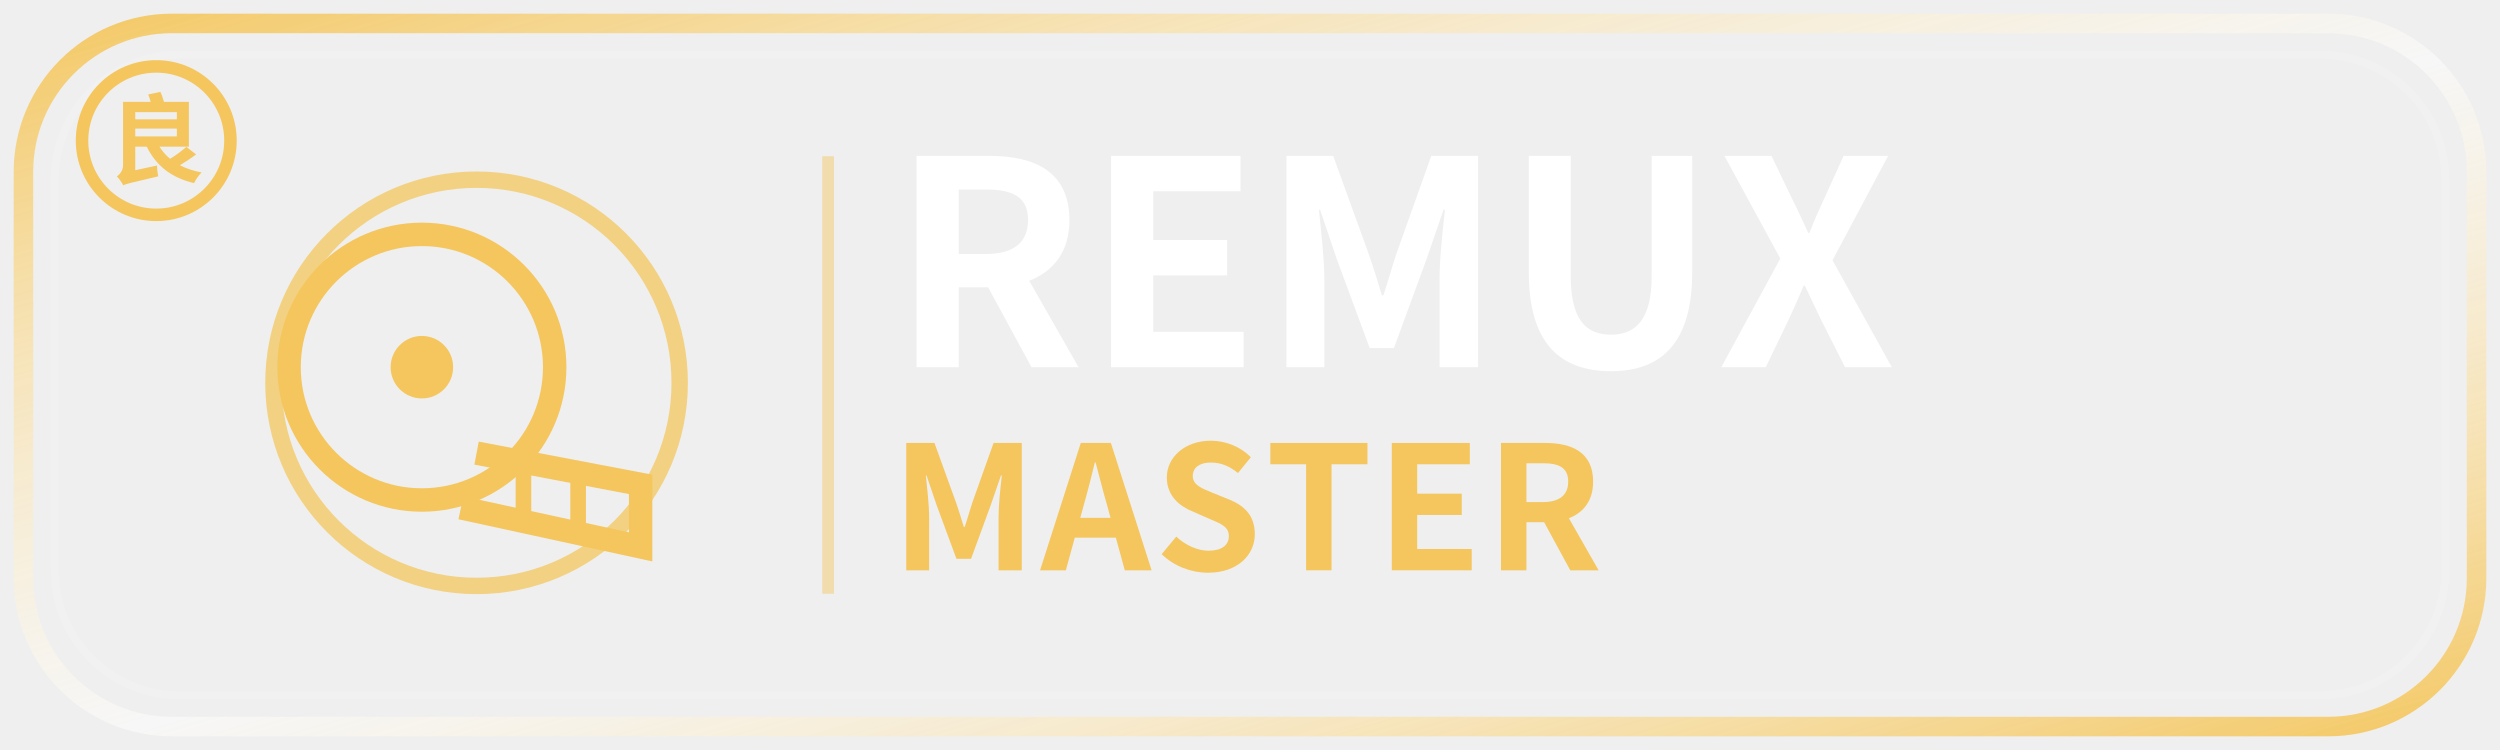
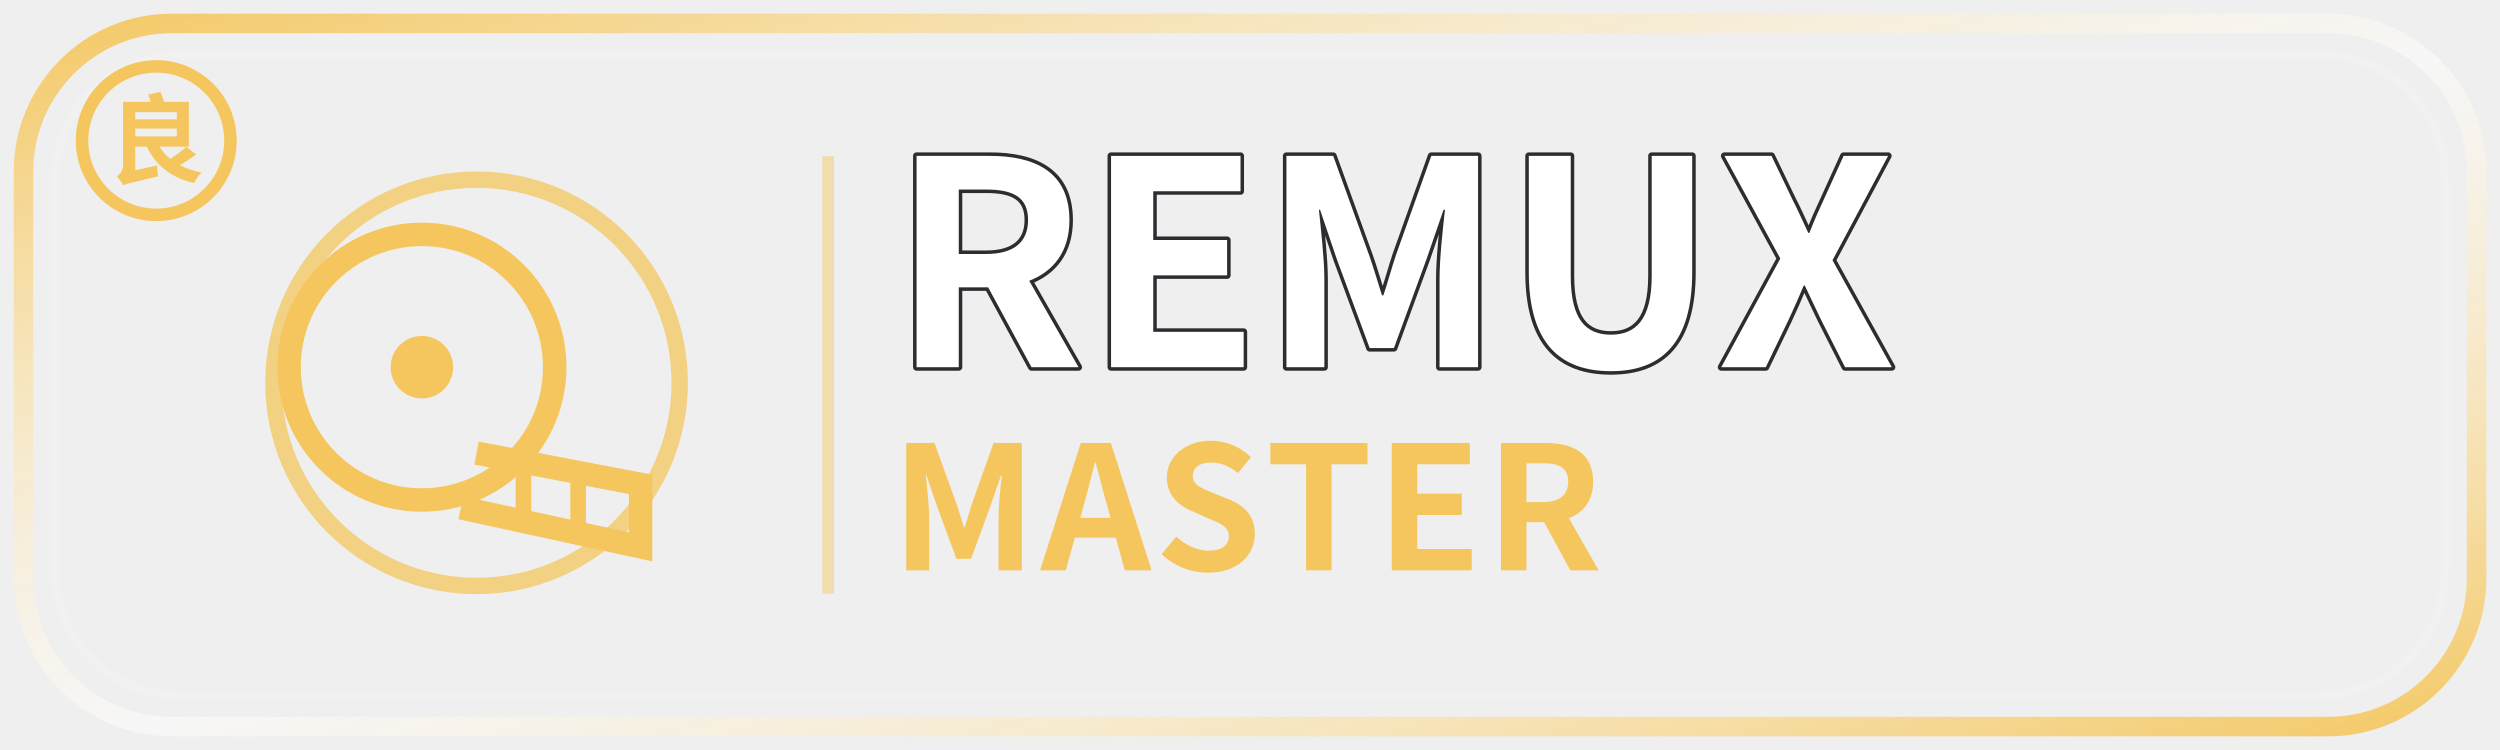
<svg xmlns="http://www.w3.org/2000/svg" width="320" height="96" viewBox="0 0 320 96" preserveAspectRatio="xMidYMid meet" overflow="hidden">
  <rect x="0" y="0" width="320" height="96" fill="#000000" fill-opacity="0.004" />
  <defs>
    <linearGradient id="edge" x1="0" y1="0" x2="1" y2="1">
      <stop offset="0" stop-color="#F4C65D" stop-opacity=".95" />
      <stop offset=".52" stop-color="#FFFFFF" stop-opacity=".48" />
      <stop offset="1" stop-color="#F4C65D" stop-opacity=".95" />
    </linearGradient>
  </defs>
  <rect x="3" y="3" width="314" height="90" rx="19" fill="none" stroke="url(#edge)" stroke-width="2.5" />
  <rect x="7" y="7" width="306" height="82" rx="16" fill="none" stroke="#FFFFFF" stroke-opacity=".14" stroke-width="1" />
  <circle cx="20" cy="18" r="9.5" fill="none" stroke="#F4C65D" stroke-width="1.6" />
  <g aria-label="良" fill="#F4C65D" transform="translate(13.75 22.5) scale(0.0125 -0.0125)">
    <path d="M711 483V403H285V483ZM711 578H285V652H711ZM162 -98C191 -82 239 -72 520 -6C514 20 508 71 508 105L285 57V298H403C498 105 651 -19 887 -75C902 -42 937 8 964 34C880 50 806 75 742 108C797 141 857 180 908 219L808 296C765 257 701 210 642 174C598 210 562 251 533 298H834V757H579C570 790 557 829 542 859L418 833C427 810 436 783 443 757H160V105C160 51 122 12 97 -7C117 -26 151 -72 162 -98Z" transform="translate(0 0)" />
  </g>
  <circle cx="61" cy="49" r="26" fill="none" stroke="#F4C65D" stroke-width="2.1" stroke-opacity=".75" />
  <circle cx="54" cy="47" r="17" fill="none" stroke="#F4C65D" stroke-width="3" />
  <circle cx="54" cy="47" r="4" fill="#F4C65D" />
  <path d="M61 58l21 4v8l-23-5" fill="none" stroke="#F4C65D" stroke-width="3" />
  <path d="M67 60v7M74 61v7" stroke="#F4C65D" stroke-width="2" />
  <path d="M106 20v56" stroke="#F4C65D" stroke-opacity=".45" stroke-width="1.5" />
-   <g aria-label="REMUX" fill="#FFFFFF" transform="translate(114 47) scale(0.0365 -0.0365)">
+   <g aria-label="REMUX" fill="#FFFFFF" transform="translate(114 47) scale(0.0365 -0.0365)" stroke="#1B1D21" stroke-opacity="0.92" stroke-width="24.66" stroke-linejoin="round" paint-order="stroke fill">
    <path d="M239 397V623H335C430 623 482 596 482 516C482 437 430 397 335 397ZM494 0H659L486 303C571 336 627 405 627 516C627 686 504 741 348 741H91V0H239V280H342Z" transform="translate(0 0)" />
    <path d="M91 0H556V124H239V322H498V446H239V617H545V741H91Z" transform="translate(682 0)" />
    <path d="M91 0H224V309C224 380 212 482 205 552H209L268 378L383 67H468L582 378L642 552H647C639 482 628 380 628 309V0H763V741H599L475 393C460 348 447 299 431 252H426C411 299 397 348 381 393L255 741H91Z" transform="translate(1297 0)" />
    <path d="M376 -14C556 -14 661 88 661 333V741H519V320C519 166 462 114 376 114C289 114 235 166 235 320V741H88V333C88 88 194 -14 376 -14Z" transform="translate(2150 0)" />
    <path d="M15 0H171L250 164C268 202 285 241 304 286H308C329 241 348 202 366 164L449 0H613L405 375L600 741H444L374 587C358 553 342 517 324 471H320C298 517 283 553 265 587L191 741H26L222 381Z" transform="translate(2898 0)" />
  </g>
  <g aria-label="MASTER" fill="#F4C65D" transform="translate(114 73) scale(0.022 -0.022)">
    <path d="M91 0H224V309C224 380 212 482 205 552H209L268 378L383 67H468L582 378L642 552H647C639 482 628 380 628 309V0H763V741H599L475 393C460 348 447 299 431 252H426C411 299 397 348 381 393L255 741H91Z" transform="translate(0 0)" />
    <path d="M-4 0H146L198 190H437L489 0H645L408 741H233ZM230 305 252 386C274 463 295 547 315 628H319C341 549 361 463 384 386L406 305Z" transform="translate(873.4545 0)" />
    <path d="M312 -14C483 -14 584 89 584 210C584 317 525 375 435 412L338 451C275 477 223 496 223 549C223 598 263 627 328 627C390 627 439 604 486 566L561 658C501 719 415 754 328 754C179 754 72 660 72 540C72 432 148 372 223 342L321 299C387 271 433 254 433 199C433 147 392 114 315 114C250 114 179 147 127 196L42 94C114 24 213 -14 312 -14Z" transform="translate(1534.909 0)" />
    <path d="M238 0H386V617H595V741H30V617H238Z" transform="translate(2179.364 0)" />
    <path d="M91 0H556V124H239V322H498V446H239V617H545V741H91Z" transform="translate(2824.818 0)" />
    <path d="M239 397V623H335C430 623 482 596 482 516C482 437 430 397 335 397ZM494 0H659L486 303C571 336 627 405 627 516C627 686 504 741 348 741H91V0H239V280H342Z" transform="translate(3460.273 0)" />
  </g>
</svg>
